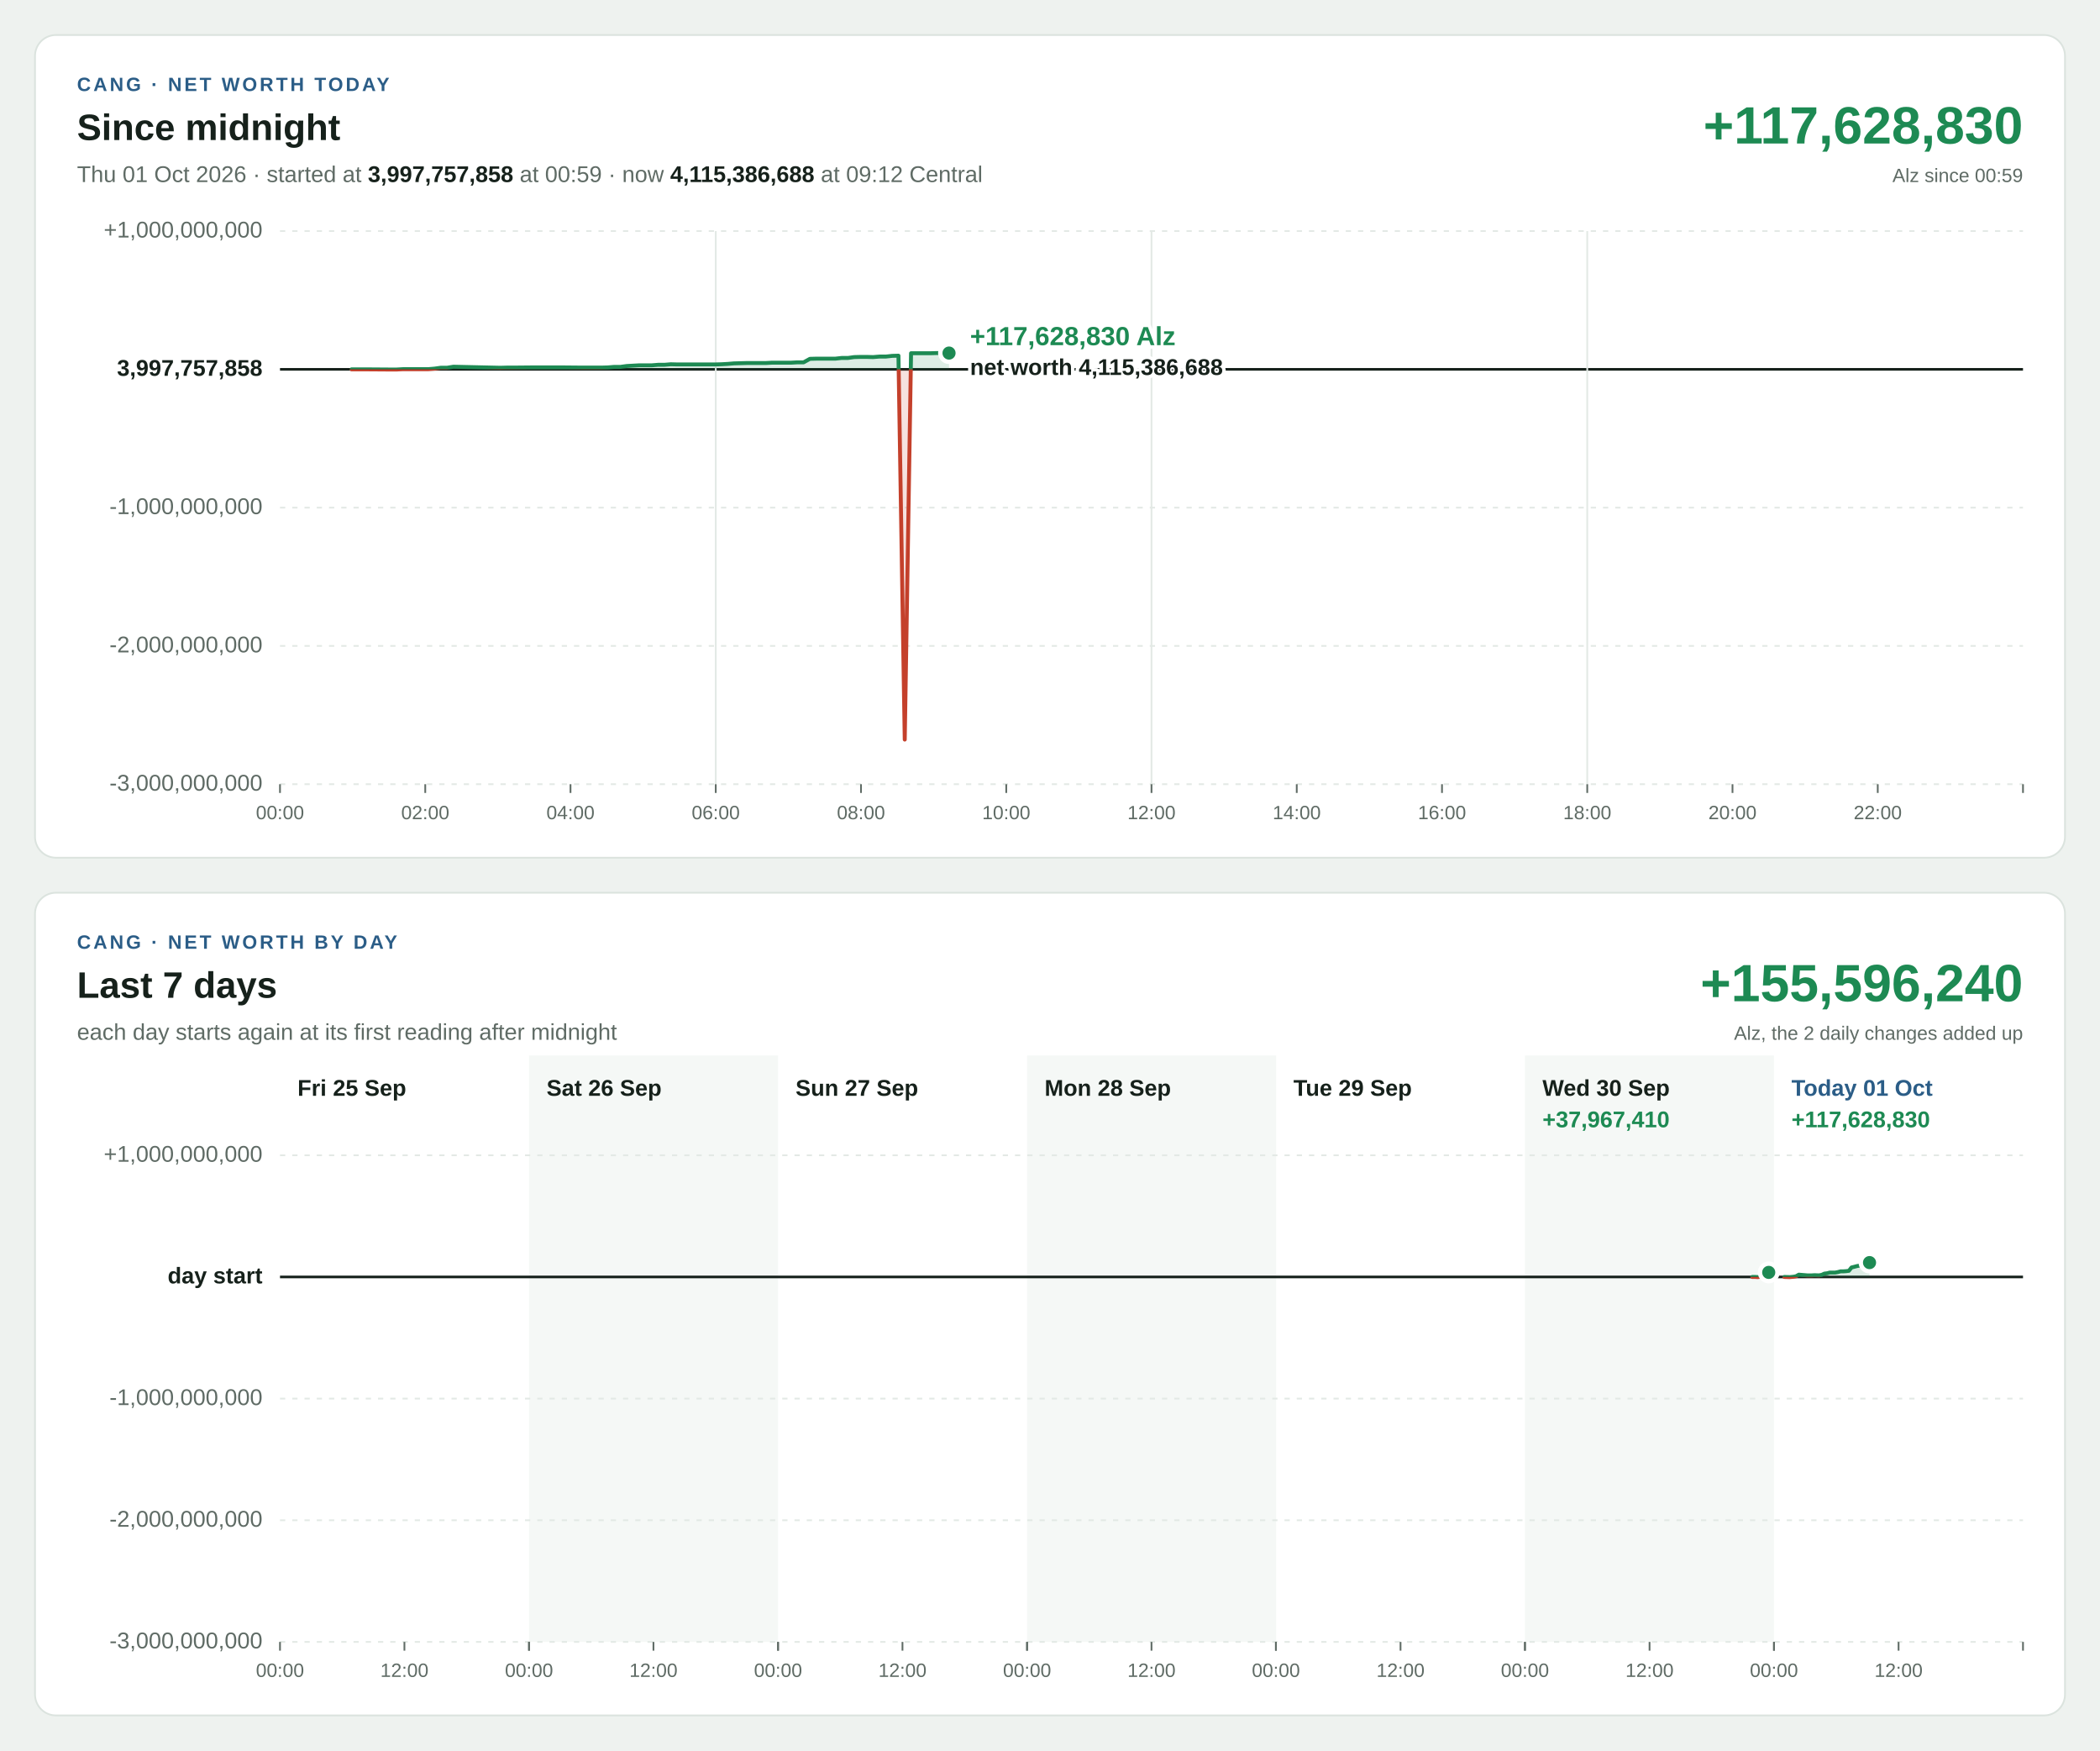
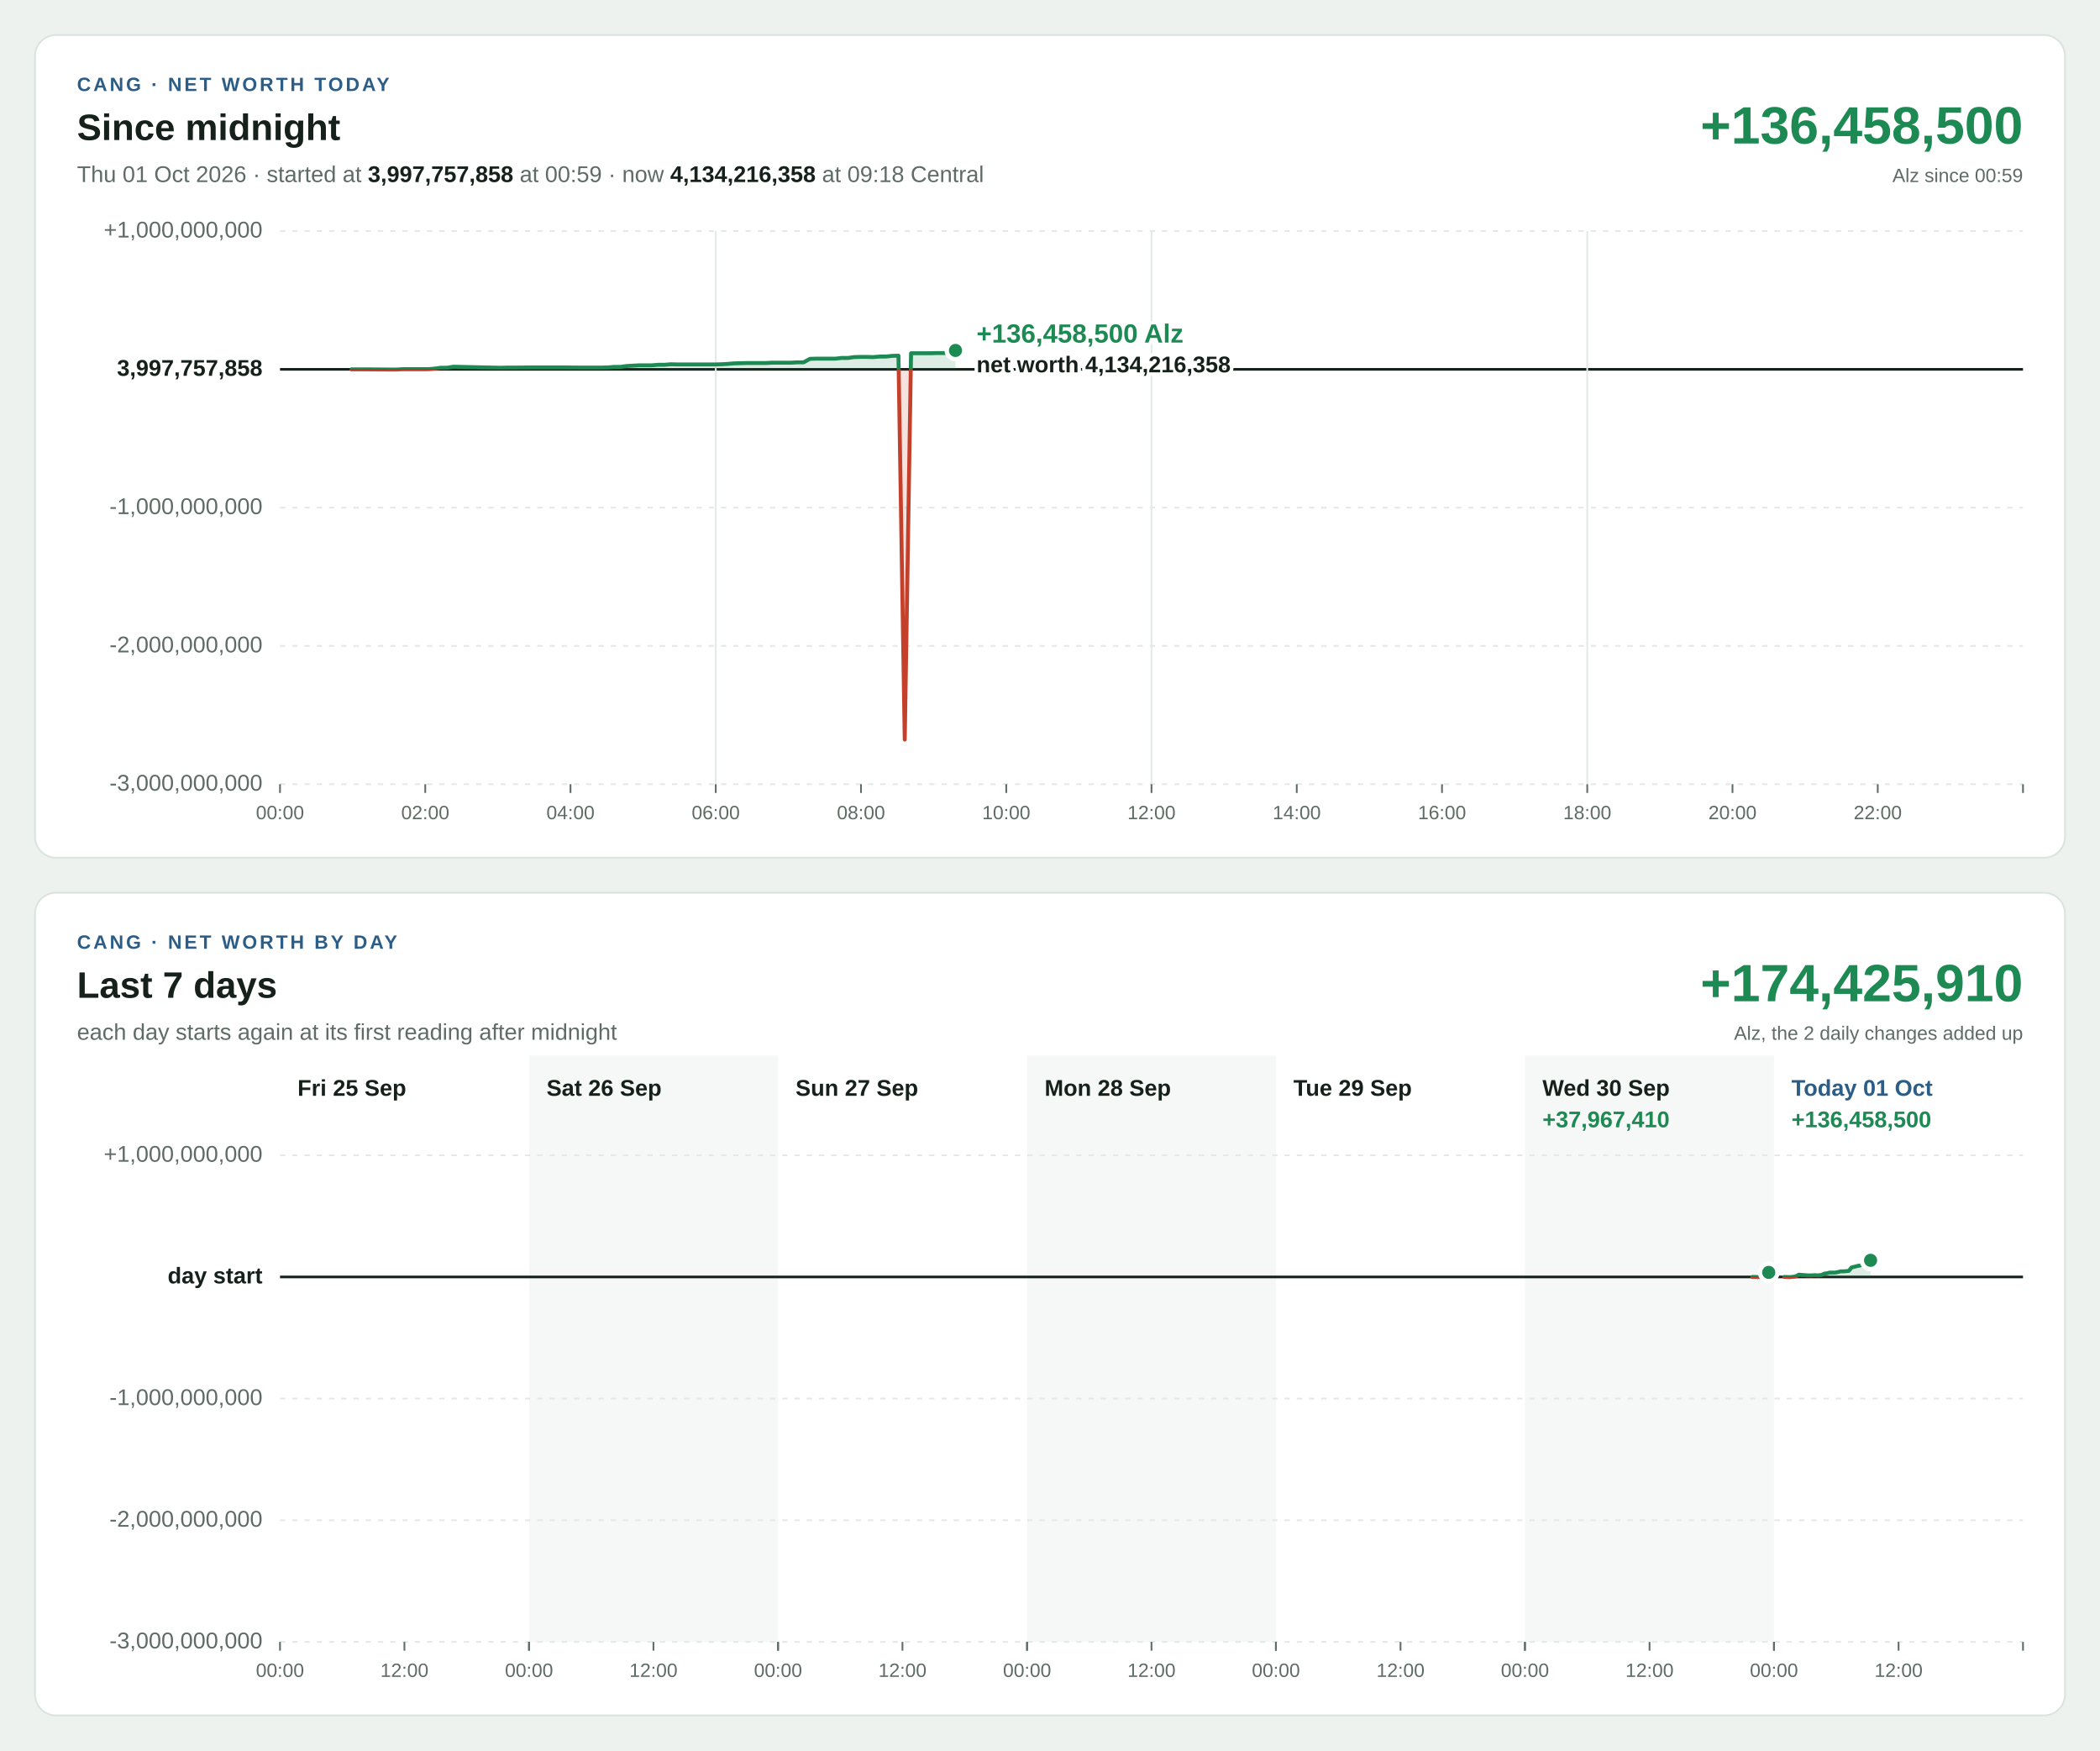
<svg xmlns="http://www.w3.org/2000/svg" width="1200" height="1000" viewBox="0 0 1200 1000" font-family="Segoe UI, Helvetica Neue, Arial, sans-serif" font-size="13" style="font-variant-numeric: tabular-nums">
  <rect width="1200" height="1000" fill="#eef2ef" />
  <g transform="translate(20,20)">
    <rect width="1160" height="470" rx="12" fill="#ffffff" stroke="#dbe3de" />
    <text x="24" y="32" font-size="11" font-weight="700" letter-spacing="1.4" fill="#2b5d87">CANG · NET WORTH TODAY</text>
    <text x="24" y="60" font-size="21" font-weight="700" fill="#16211b">Since midnight</text>
-     <text x="24" y="84" fill="#5f6b65">Thu 01 Oct 2026 · started at <tspan font-weight="700" fill="#16211b">3,997,757,858</tspan> at 00:59 · now <tspan font-weight="700" fill="#16211b">4,115,386,688</tspan> at 09:12 Central</text>
-     <text x="1136" y="62" font-size="30" font-weight="700" text-anchor="end" fill="#1d8a53">+117,628,830</text>
+     <text x="24" y="84" fill="#5f6b65">Thu 01 Oct 2026 · started at <tspan font-weight="700" fill="#16211b">3,997,757,858</tspan> at 00:59 · now <tspan font-weight="700" fill="#16211b">4,134,216,358</tspan> at 09:18 Central</text>
+     <text x="1136" y="62" font-size="30" font-weight="700" text-anchor="end" fill="#1d8a53">+136,458,500</text>
    <text x="1136" y="84" font-size="11" text-anchor="end" fill="#5f6b65">Alz since 00:59</text>
    <line x1="140" x2="1136" y1="428.0" y2="428.0" stroke="#e3e9e5" stroke-width="1" stroke-dasharray="3 4" />
    <text x="130" y="428.0" text-anchor="end" dominant-baseline="middle" font-weight="400" fill="#5f6b65">-3,000,000,000</text>
    <line x1="140" x2="1136" y1="349.0" y2="349.0" stroke="#e3e9e5" stroke-width="1" stroke-dasharray="3 4" />
    <text x="130" y="349.0" text-anchor="end" dominant-baseline="middle" font-weight="400" fill="#5f6b65">-2,000,000,000</text>
    <line x1="140" x2="1136" y1="270.0" y2="270.0" stroke="#e3e9e5" stroke-width="1" stroke-dasharray="3 4" />
    <text x="130" y="270.0" text-anchor="end" dominant-baseline="middle" font-weight="400" fill="#5f6b65">-1,000,000,000</text>
    <line x1="140" x2="1136" y1="191.0" y2="191.0" stroke="#16211b" stroke-width="1.5" />
    <text x="130" y="191.0" text-anchor="end" dominant-baseline="middle" font-weight="700" fill="#16211b">3,997,757,858</text>
    <line x1="140" x2="1136" y1="112.0" y2="112.0" stroke="#e3e9e5" stroke-width="1" stroke-dasharray="3 4" />
    <text x="130" y="112.0" text-anchor="end" dominant-baseline="middle" font-weight="400" fill="#5f6b65">+1,000,000,000</text>
    <line x1="140.0" x2="140.0" y1="428" y2="433" stroke="#5f6b65" stroke-width="1" />
    <text x="140.0" y="448" font-size="11" text-anchor="middle" fill="#5f6b65">00:00</text>
    <line x1="223.0" x2="223.0" y1="428" y2="433" stroke="#5f6b65" stroke-width="1" />
    <text x="223.0" y="448" font-size="11" text-anchor="middle" fill="#5f6b65">02:00</text>
    <line x1="306.0" x2="306.0" y1="428" y2="433" stroke="#5f6b65" stroke-width="1" />
    <text x="306.0" y="448" font-size="11" text-anchor="middle" fill="#5f6b65">04:00</text>
    <line x1="389.0" x2="389.0" y1="112" y2="428" stroke="#e3e9e5" stroke-width="1" />
    <line x1="389.0" x2="389.0" y1="428" y2="433" stroke="#5f6b65" stroke-width="1" />
    <text x="389.0" y="448" font-size="11" text-anchor="middle" fill="#5f6b65">06:00</text>
    <line x1="472.0" x2="472.0" y1="428" y2="433" stroke="#5f6b65" stroke-width="1" />
    <text x="472.0" y="448" font-size="11" text-anchor="middle" fill="#5f6b65">08:00</text>
    <line x1="555.0" x2="555.0" y1="428" y2="433" stroke="#5f6b65" stroke-width="1" />
    <text x="555.0" y="448" font-size="11" text-anchor="middle" fill="#5f6b65">10:00</text>
    <line x1="638.0" x2="638.0" y1="112" y2="428" stroke="#e3e9e5" stroke-width="1" />
    <line x1="638.0" x2="638.0" y1="428" y2="433" stroke="#5f6b65" stroke-width="1" />
    <text x="638.0" y="448" font-size="11" text-anchor="middle" fill="#5f6b65">12:00</text>
    <line x1="721.0" x2="721.0" y1="428" y2="433" stroke="#5f6b65" stroke-width="1" />
    <text x="721.0" y="448" font-size="11" text-anchor="middle" fill="#5f6b65">14:00</text>
    <line x1="804.0" x2="804.0" y1="428" y2="433" stroke="#5f6b65" stroke-width="1" />
    <text x="804.0" y="448" font-size="11" text-anchor="middle" fill="#5f6b65">16:00</text>
    <line x1="887.0" x2="887.0" y1="112" y2="428" stroke="#e3e9e5" stroke-width="1" />
    <line x1="887.0" x2="887.0" y1="428" y2="433" stroke="#5f6b65" stroke-width="1" />
    <text x="887.0" y="448" font-size="11" text-anchor="middle" fill="#5f6b65">18:00</text>
    <line x1="970.0" x2="970.0" y1="428" y2="433" stroke="#5f6b65" stroke-width="1" />
    <text x="970.0" y="448" font-size="11" text-anchor="middle" fill="#5f6b65">20:00</text>
    <line x1="1053.0" x2="1053.0" y1="428" y2="433" stroke="#5f6b65" stroke-width="1" />
    <text x="1053.0" y="448" font-size="11" text-anchor="middle" fill="#5f6b65">22:00</text>
    <line x1="1136.0" x2="1136.0" y1="428" y2="433" stroke="#5f6b65" stroke-width="1" />
    <defs>
-       <path id="shape-today" d="M180.9 191.0L180.9 191.0L184.6 191.0L188.2 191.0L202.9 191.1L206.6 191.1L210.2 190.9L217.3 190.9L220.9 190.9L224.6 190.9L228.2 190.6L231.8 190.1L235.4 190.1L239.1 189.5L265.9 190.1L269.5 190.0L273.1 190.0L283.9 189.9L287.5 189.9L291.2 189.9L294.8 189.9L298.4 189.9L302.0 189.9L312.9 190.0L316.5 190.0L320.1 190.0L323.7 190.0L327.3 189.9L330.9 189.6L334.5 189.6L338.1 189.1L341.7 188.9L345.3 188.7L348.9 188.7L352.5 188.7L356.1 188.4L359.7 188.4L363.3 188.1L367.0 188.2L370.5 188.2L374.1 188.2L377.8 188.2L381.4 188.2L385.0 188.2L388.6 188.2L392.2 188.1L395.8 187.9L399.4 187.6L403.0 187.5L406.6 187.4L410.3 187.4L413.9 187.4L417.5 187.4L421.1 187.2L424.7 187.2L428.4 187.2L432.0 187.2L435.6 187.0L439.2 187.0L442.8 185.0L446.4 184.9L450.0 184.9L453.6 184.9L457.3 184.9L460.9 184.5L464.5 184.5L468.1 184.0L471.7 183.9L475.3 183.9L478.9 184.0L482.6 183.7L486.2 183.7L489.8 183.3L493.4 183.2L497.0 402.5L500.6 181.8L504.3 181.8L507.9 181.8L511.5 181.8L515.1 181.7L518.7 181.7L522.3 181.7L522.3 191.0Z" />
-       <path id="line-today" d="M180.9 191.0L184.6 191.0L188.2 191.0L202.9 191.1L206.6 191.1L210.2 190.9L217.3 190.9L220.9 190.9L224.6 190.9L228.2 190.6L231.8 190.1L235.4 190.1L239.1 189.5L265.9 190.1L269.5 190.0L273.1 190.0L283.9 189.9L287.5 189.9L291.2 189.9L294.8 189.9L298.4 189.9L302.0 189.9L312.9 190.0L316.5 190.0L320.1 190.0L323.7 190.0L327.3 189.9L330.9 189.6L334.5 189.6L338.1 189.1L341.7 188.9L345.3 188.7L348.9 188.7L352.5 188.7L356.1 188.4L359.7 188.4L363.3 188.1L367.0 188.2L370.5 188.2L374.1 188.2L377.8 188.2L381.4 188.2L385.0 188.2L388.6 188.2L392.2 188.1L395.8 187.9L399.4 187.6L403.0 187.5L406.6 187.4L410.3 187.4L413.9 187.4L417.5 187.4L421.1 187.2L424.7 187.2L428.4 187.2L432.0 187.2L435.6 187.0L439.2 187.0L442.8 185.0L446.4 184.9L450.0 184.9L453.6 184.9L457.3 184.9L460.9 184.5L464.5 184.5L468.1 184.0L471.7 183.9L475.3 183.9L478.9 184.0L482.6 183.7L486.2 183.7L489.8 183.3L493.4 183.2L497.0 402.5L500.6 181.8L504.3 181.8L507.9 181.8L511.5 181.8L515.1 181.7L518.7 181.7L522.3 181.7" />
+       <path id="shape-today" d="M180.9 191.0L180.9 191.0L184.6 191.0L188.2 191.0L202.9 191.1L206.6 191.1L210.2 190.9L217.3 190.9L220.9 190.9L224.6 190.9L228.2 190.6L231.8 190.1L235.4 190.1L239.1 189.5L265.9 190.1L269.5 190.0L273.1 190.0L283.9 189.9L287.5 189.9L291.2 189.9L294.8 189.9L298.4 189.9L302.0 189.9L312.9 190.0L316.5 190.0L320.1 190.0L323.7 190.0L327.3 189.9L330.9 189.6L334.5 189.6L338.1 189.1L341.7 188.9L345.3 188.7L348.9 188.7L352.5 188.7L356.1 188.4L359.7 188.4L363.3 188.1L367.0 188.2L370.5 188.2L374.1 188.2L377.8 188.2L381.4 188.2L385.0 188.2L388.6 188.2L392.2 188.1L395.8 187.9L399.4 187.6L403.0 187.5L406.6 187.4L410.3 187.4L413.9 187.4L417.5 187.4L421.1 187.2L424.7 187.2L428.4 187.2L432.0 187.2L435.6 187.0L439.2 187.0L442.8 185.0L446.4 184.9L450.0 184.9L453.6 184.9L457.3 184.9L460.9 184.5L464.5 184.5L468.1 184.0L471.7 183.9L475.3 183.9L478.9 184.0L482.6 183.7L486.2 183.7L489.8 183.3L493.4 183.2L497.0 402.5L500.6 181.8L504.3 181.8L507.9 181.8L511.5 181.8L515.1 181.7L518.7 181.7L522.3 181.7L526.0 180.2L526.0 191.0Z" />
+       <path id="line-today" d="M180.9 191.0L184.6 191.0L188.2 191.0L202.9 191.1L206.6 191.1L210.2 190.9L217.3 190.9L220.9 190.9L224.6 190.9L228.2 190.6L231.8 190.1L235.4 190.1L239.1 189.5L265.9 190.1L269.5 190.0L273.1 190.0L283.9 189.9L287.5 189.9L291.2 189.9L294.8 189.9L298.4 189.9L302.0 189.9L312.9 190.0L316.5 190.0L320.1 190.0L323.7 190.0L327.3 189.9L330.9 189.6L334.5 189.6L338.1 189.1L341.7 188.9L345.3 188.7L348.9 188.7L352.5 188.7L356.1 188.4L359.7 188.4L363.3 188.1L367.0 188.2L370.5 188.2L374.1 188.2L377.8 188.2L381.4 188.2L385.0 188.2L388.6 188.2L392.2 188.1L395.8 187.9L399.4 187.6L403.0 187.5L406.6 187.4L410.3 187.4L413.9 187.4L417.5 187.4L421.1 187.2L424.7 187.2L428.4 187.2L432.0 187.2L435.6 187.0L439.2 187.0L442.8 185.0L446.4 184.9L450.0 184.9L453.6 184.9L457.3 184.9L460.9 184.5L464.5 184.5L468.1 184.0L471.7 183.9L475.3 183.9L478.9 184.0L482.6 183.7L486.2 183.7L489.8 183.3L493.4 183.2L497.0 402.5L500.6 181.8L504.3 181.8L507.9 181.8L511.5 181.8L515.1 181.7L518.7 181.7L522.3 181.7L526.0 180.2" />
      <clipPath id="up-today">
        <rect x="140" y="112" width="996" height="79.0" />
      </clipPath>
      <clipPath id="down-today">
        <rect x="140" y="191.0" width="996" height="237.0" />
      </clipPath>
    </defs>
    <use href="#shape-today" fill="#1d8a53" fill-opacity="0.15" clip-path="url(#up-today)" />
    <use href="#line-today" fill="none" stroke="#1d8a53" stroke-width="2.25" stroke-linejoin="round" stroke-linecap="round" clip-path="url(#up-today)" />
    <use href="#shape-today" fill="#c4402b" fill-opacity="0.15" clip-path="url(#down-today)" />
    <use href="#line-today" fill="none" stroke="#c4402b" stroke-width="2.25" stroke-linejoin="round" stroke-linecap="round" clip-path="url(#down-today)" />
-     <circle cx="522.3" cy="181.7" r="5" fill="#1d8a53" stroke="#ffffff" stroke-width="2.5" />
-     <text x="534.3" y="177.2" text-anchor="start" font-size="15" font-weight="700" fill="#1d8a53" stroke="#ffffff" stroke-width="4" stroke-linejoin="round" paint-order="stroke">+117,628,830 Alz</text>
-     <text x="534.3" y="194.2" text-anchor="start" font-size="13" font-weight="600" fill="#16211b" stroke="#ffffff" stroke-width="4" stroke-linejoin="round" paint-order="stroke">net worth 4,115,386,688</text>
+     <circle cx="526.0" cy="180.2" r="5" fill="#1d8a53" stroke="#ffffff" stroke-width="2.5" />
+     <text x="538.0" y="175.7" text-anchor="start" font-size="15" font-weight="700" fill="#1d8a53" stroke="#ffffff" stroke-width="4" stroke-linejoin="round" paint-order="stroke">+136,458,500 Alz</text>
+     <text x="538.0" y="192.7" text-anchor="start" font-size="13" font-weight="600" fill="#16211b" stroke="#ffffff" stroke-width="4" stroke-linejoin="round" paint-order="stroke">net worth 4,134,216,358</text>
  </g>
  <g transform="translate(20,510)">
    <rect width="1160" height="470" rx="12" fill="#ffffff" stroke="#dbe3de" />
    <text x="24" y="32" font-size="11" font-weight="700" letter-spacing="1.4" fill="#2b5d87">CANG · NET WORTH BY DAY</text>
    <text x="24" y="60" font-size="21" font-weight="700" fill="#16211b">Last 7 days</text>
    <text x="24" y="84" fill="#5f6b65">each day starts again at its first reading after midnight</text>
-     <text x="1136" y="62" font-size="30" font-weight="700" text-anchor="end" fill="#1d8a53">+155,596,240</text>
+     <text x="1136" y="62" font-size="30" font-weight="700" text-anchor="end" fill="#1d8a53">+174,425,910</text>
    <text x="1136" y="84" font-size="11" text-anchor="end" fill="#5f6b65">Alz, the 2 daily changes added up</text>
    <rect x="282.3" y="93" width="142.3" height="335" fill="#f5f8f6" />
    <rect x="566.9" y="93" width="142.3" height="335" fill="#f5f8f6" />
    <rect x="851.4" y="93" width="142.3" height="335" fill="#f5f8f6" />
    <line x1="140" x2="1136" y1="428.0" y2="428.0" stroke="#e3e9e5" stroke-width="1" stroke-dasharray="3 4" />
    <text x="130" y="428.0" text-anchor="end" dominant-baseline="middle" font-weight="400" fill="#5f6b65">-3,000,000,000</text>
    <line x1="140" x2="1136" y1="358.5" y2="358.5" stroke="#e3e9e5" stroke-width="1" stroke-dasharray="3 4" />
    <text x="130" y="358.5" text-anchor="end" dominant-baseline="middle" font-weight="400" fill="#5f6b65">-2,000,000,000</text>
    <line x1="140" x2="1136" y1="289.0" y2="289.0" stroke="#e3e9e5" stroke-width="1" stroke-dasharray="3 4" />
    <text x="130" y="289.0" text-anchor="end" dominant-baseline="middle" font-weight="400" fill="#5f6b65">-1,000,000,000</text>
    <line x1="140" x2="1136" y1="219.5" y2="219.5" stroke="#16211b" stroke-width="1.5" />
    <text x="130" y="219.5" text-anchor="end" dominant-baseline="middle" font-weight="700" fill="#16211b">day start</text>
    <line x1="140" x2="1136" y1="150.0" y2="150.0" stroke="#e3e9e5" stroke-width="1" stroke-dasharray="3 4" />
    <text x="130" y="150.0" text-anchor="end" dominant-baseline="middle" font-weight="400" fill="#5f6b65">+1,000,000,000</text>
    <text x="150.0" y="116" font-weight="700" fill="#16211b">Fri 25 Sep</text>
    <line x1="140.0" x2="140.0" y1="428" y2="433" stroke="#5f6b65" stroke-width="1" />
    <text x="140.0" y="448" font-size="11" text-anchor="middle" fill="#5f6b65">00:00</text>
    <line x1="211.1" x2="211.1" y1="428" y2="433" stroke="#5f6b65" stroke-width="1" />
    <text x="211.1" y="448" font-size="11" text-anchor="middle" fill="#5f6b65">12:00</text>
    <line x1="282.3" x2="282.3" y1="428" y2="433" stroke="#5f6b65" stroke-width="1" />
    <text x="292.3" y="116" font-weight="700" fill="#16211b">Sat 26 Sep</text>
    <line x1="282.3" x2="282.3" y1="428" y2="433" stroke="#5f6b65" stroke-width="1" />
    <text x="282.3" y="448" font-size="11" text-anchor="middle" fill="#5f6b65">00:00</text>
    <line x1="353.4" x2="353.4" y1="428" y2="433" stroke="#5f6b65" stroke-width="1" />
    <text x="353.4" y="448" font-size="11" text-anchor="middle" fill="#5f6b65">12:00</text>
    <line x1="424.6" x2="424.6" y1="428" y2="433" stroke="#5f6b65" stroke-width="1" />
    <text x="434.6" y="116" font-weight="700" fill="#16211b">Sun 27 Sep</text>
    <line x1="424.6" x2="424.6" y1="428" y2="433" stroke="#5f6b65" stroke-width="1" />
    <text x="424.6" y="448" font-size="11" text-anchor="middle" fill="#5f6b65">00:00</text>
    <line x1="495.7" x2="495.7" y1="428" y2="433" stroke="#5f6b65" stroke-width="1" />
    <text x="495.7" y="448" font-size="11" text-anchor="middle" fill="#5f6b65">12:00</text>
    <line x1="566.9" x2="566.9" y1="428" y2="433" stroke="#5f6b65" stroke-width="1" />
    <text x="576.9" y="116" font-weight="700" fill="#16211b">Mon 28 Sep</text>
    <line x1="566.9" x2="566.9" y1="428" y2="433" stroke="#5f6b65" stroke-width="1" />
    <text x="566.9" y="448" font-size="11" text-anchor="middle" fill="#5f6b65">00:00</text>
    <line x1="638.0" x2="638.0" y1="428" y2="433" stroke="#5f6b65" stroke-width="1" />
    <text x="638.0" y="448" font-size="11" text-anchor="middle" fill="#5f6b65">12:00</text>
    <line x1="709.1" x2="709.1" y1="428" y2="433" stroke="#5f6b65" stroke-width="1" />
    <text x="719.1" y="116" font-weight="700" fill="#16211b">Tue 29 Sep</text>
    <line x1="709.1" x2="709.1" y1="428" y2="433" stroke="#5f6b65" stroke-width="1" />
    <text x="709.1" y="448" font-size="11" text-anchor="middle" fill="#5f6b65">00:00</text>
    <line x1="780.3" x2="780.3" y1="428" y2="433" stroke="#5f6b65" stroke-width="1" />
    <text x="780.3" y="448" font-size="11" text-anchor="middle" fill="#5f6b65">12:00</text>
    <line x1="851.4" x2="851.4" y1="428" y2="433" stroke="#5f6b65" stroke-width="1" />
    <text x="861.4" y="116" font-weight="700" fill="#16211b">Wed 30 Sep</text>
    <line x1="851.4" x2="851.4" y1="428" y2="433" stroke="#5f6b65" stroke-width="1" />
    <text x="851.4" y="448" font-size="11" text-anchor="middle" fill="#5f6b65">00:00</text>
    <line x1="922.6" x2="922.6" y1="428" y2="433" stroke="#5f6b65" stroke-width="1" />
    <text x="922.6" y="448" font-size="11" text-anchor="middle" fill="#5f6b65">12:00</text>
    <line x1="993.7" x2="993.7" y1="428" y2="433" stroke="#5f6b65" stroke-width="1" />
    <text x="861.4" y="134" font-weight="700" fill="#1d8a53">+37,967,410</text>
    <defs>
      <path id="shape-day5" d="M981.3 219.5L981.3 219.5L982.9 219.5L984.4 219.6L986.0 219.4L987.5 219.4L989.1 218.4L990.7 216.9L990.7 219.5Z" />
      <path id="line-day5" d="M981.3 219.5L982.9 219.5L984.4 219.6L986.0 219.4L987.5 219.4L989.1 218.4L990.7 216.9" />
      <clipPath id="up-day5">
        <rect x="140" y="150" width="996" height="69.5" />
      </clipPath>
      <clipPath id="down-day5">
        <rect x="140" y="219.5" width="996" height="208.5" />
      </clipPath>
    </defs>
    <use href="#shape-day5" fill="#1d8a53" fill-opacity="0.15" clip-path="url(#up-day5)" />
    <use href="#line-day5" fill="none" stroke="#1d8a53" stroke-width="2.25" stroke-linejoin="round" stroke-linecap="round" clip-path="url(#up-day5)" />
    <use href="#shape-day5" fill="#c4402b" fill-opacity="0.15" clip-path="url(#down-day5)" />
    <use href="#line-day5" fill="none" stroke="#c4402b" stroke-width="2.25" stroke-linejoin="round" stroke-linecap="round" clip-path="url(#down-day5)" />
    <circle cx="990.7" cy="216.9" r="5" fill="#1d8a53" stroke="#ffffff" stroke-width="2.5" />
    <text x="1003.7" y="116" font-weight="700" fill="#2b5d87">Today 01 Oct</text>
    <line x1="993.7" x2="993.7" y1="428" y2="433" stroke="#5f6b65" stroke-width="1" />
    <text x="993.7" y="448" font-size="11" text-anchor="middle" fill="#5f6b65">00:00</text>
    <line x1="1064.9" x2="1064.9" y1="428" y2="433" stroke="#5f6b65" stroke-width="1" />
    <text x="1064.9" y="448" font-size="11" text-anchor="middle" fill="#5f6b65">12:00</text>
    <line x1="1136.0" x2="1136.0" y1="428" y2="433" stroke="#5f6b65" stroke-width="1" />
-     <text x="1003.7" y="134" font-weight="700" fill="#1d8a53">+117,628,830</text>
+     <text x="1003.7" y="134" font-weight="700" fill="#1d8a53">+136,458,500</text>
    <defs>
-       <path id="shape-day6" d="M999.6 219.5L999.6 219.5L1002.7 219.6L1004.8 219.4L1006.3 219.1L1007.9 218.2L1012.7 218.6L1015.3 218.6L1016.9 218.5L1019.4 218.6L1021.0 218.3L1022.5 217.6L1024.1 217.4L1025.6 217.0L1027.2 217.0L1028.7 217.0L1030.3 216.7L1031.8 216.3L1033.4 216.3L1034.9 216.2L1036.5 216.0L1038.0 214.1L1039.6 213.7L1041.1 213.3L1042.7 213.0L1044.2 212.6L1045.8 211.4L1047.3 211.3L1048.3 211.3L1048.3 219.5Z" />
-       <path id="line-day6" d="M999.6 219.5L1002.7 219.6L1004.8 219.4L1006.3 219.1L1007.9 218.2L1012.7 218.6L1015.3 218.6L1016.9 218.5L1019.4 218.6L1021.0 218.3L1022.5 217.6L1024.1 217.4L1025.6 217.0L1027.2 217.0L1028.7 217.0L1030.3 216.7L1031.8 216.3L1033.4 216.3L1034.9 216.2L1036.5 216.0L1038.0 214.1L1039.6 213.7L1041.1 213.3L1042.7 213.0L1044.2 212.6L1045.8 211.4L1047.3 211.3L1048.3 211.3" />
+       <path id="shape-day6" d="M999.6 219.5L999.6 219.5L1002.7 219.6L1004.8 219.4L1006.3 219.1L1007.9 218.2L1012.7 218.6L1015.3 218.6L1016.9 218.5L1019.4 218.6L1021.0 218.3L1022.5 217.6L1024.1 217.4L1025.6 217.0L1027.2 217.0L1028.7 217.0L1030.3 216.7L1031.8 216.3L1033.4 216.3L1034.9 216.2L1036.5 216.0L1038.0 214.1L1039.6 213.7L1041.1 213.3L1042.7 213.0L1044.2 212.6L1045.8 211.4L1047.3 211.3L1048.9 210.0L1048.9 219.5Z" />
+       <path id="line-day6" d="M999.6 219.5L1002.7 219.6L1004.8 219.4L1006.3 219.1L1007.9 218.2L1012.7 218.6L1015.3 218.6L1016.9 218.5L1019.4 218.6L1021.0 218.3L1022.5 217.6L1024.1 217.4L1025.6 217.0L1027.2 217.0L1028.7 217.0L1030.3 216.7L1031.8 216.3L1033.4 216.3L1034.9 216.2L1036.5 216.0L1038.0 214.1L1039.6 213.7L1041.1 213.3L1042.7 213.0L1044.2 212.6L1045.8 211.4L1047.3 211.3L1048.9 210.0" />
      <clipPath id="up-day6">
        <rect x="140" y="150" width="996" height="69.5" />
      </clipPath>
      <clipPath id="down-day6">
        <rect x="140" y="219.5" width="996" height="208.5" />
      </clipPath>
    </defs>
    <use href="#shape-day6" fill="#1d8a53" fill-opacity="0.15" clip-path="url(#up-day6)" />
    <use href="#line-day6" fill="none" stroke="#1d8a53" stroke-width="2.25" stroke-linejoin="round" stroke-linecap="round" clip-path="url(#up-day6)" />
    <use href="#shape-day6" fill="#c4402b" fill-opacity="0.15" clip-path="url(#down-day6)" />
    <use href="#line-day6" fill="none" stroke="#c4402b" stroke-width="2.25" stroke-linejoin="round" stroke-linecap="round" clip-path="url(#down-day6)" />
-     <circle cx="1048.3" cy="211.3" r="5" fill="#1d8a53" stroke="#ffffff" stroke-width="2.5" />
+     <circle cx="1048.9" cy="210.0" r="5" fill="#1d8a53" stroke="#ffffff" stroke-width="2.5" />
  </g>
</svg>
